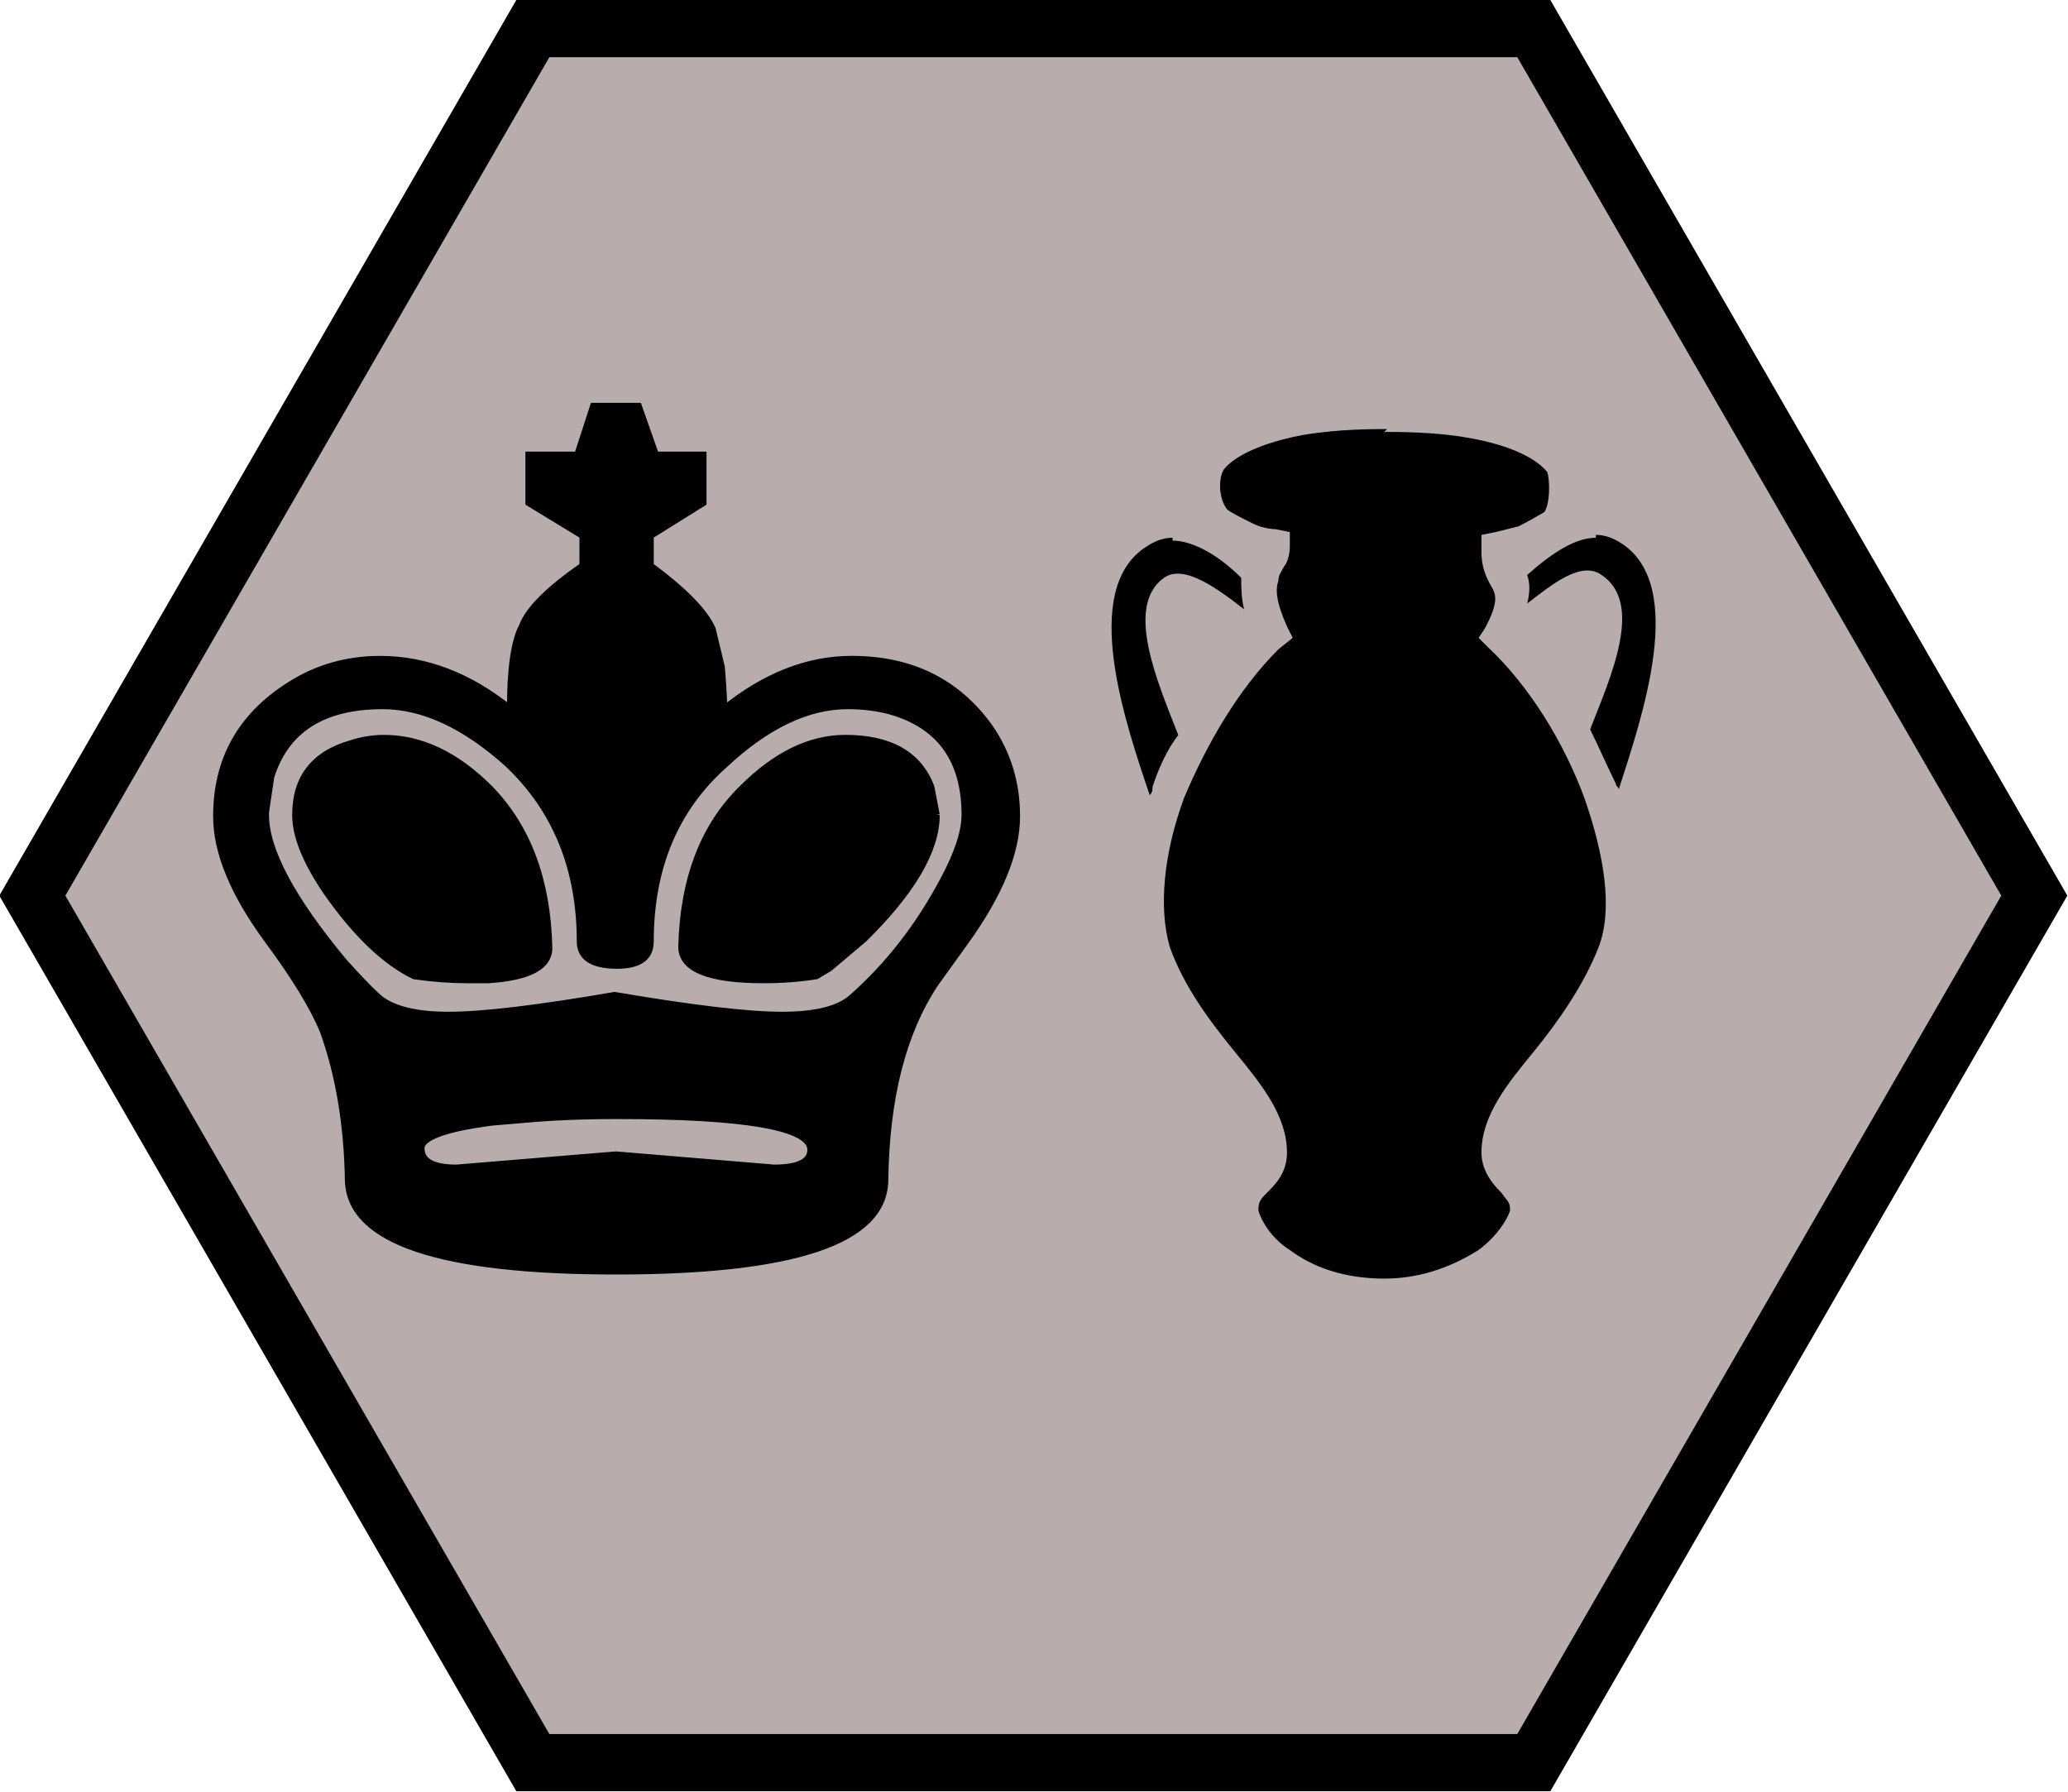
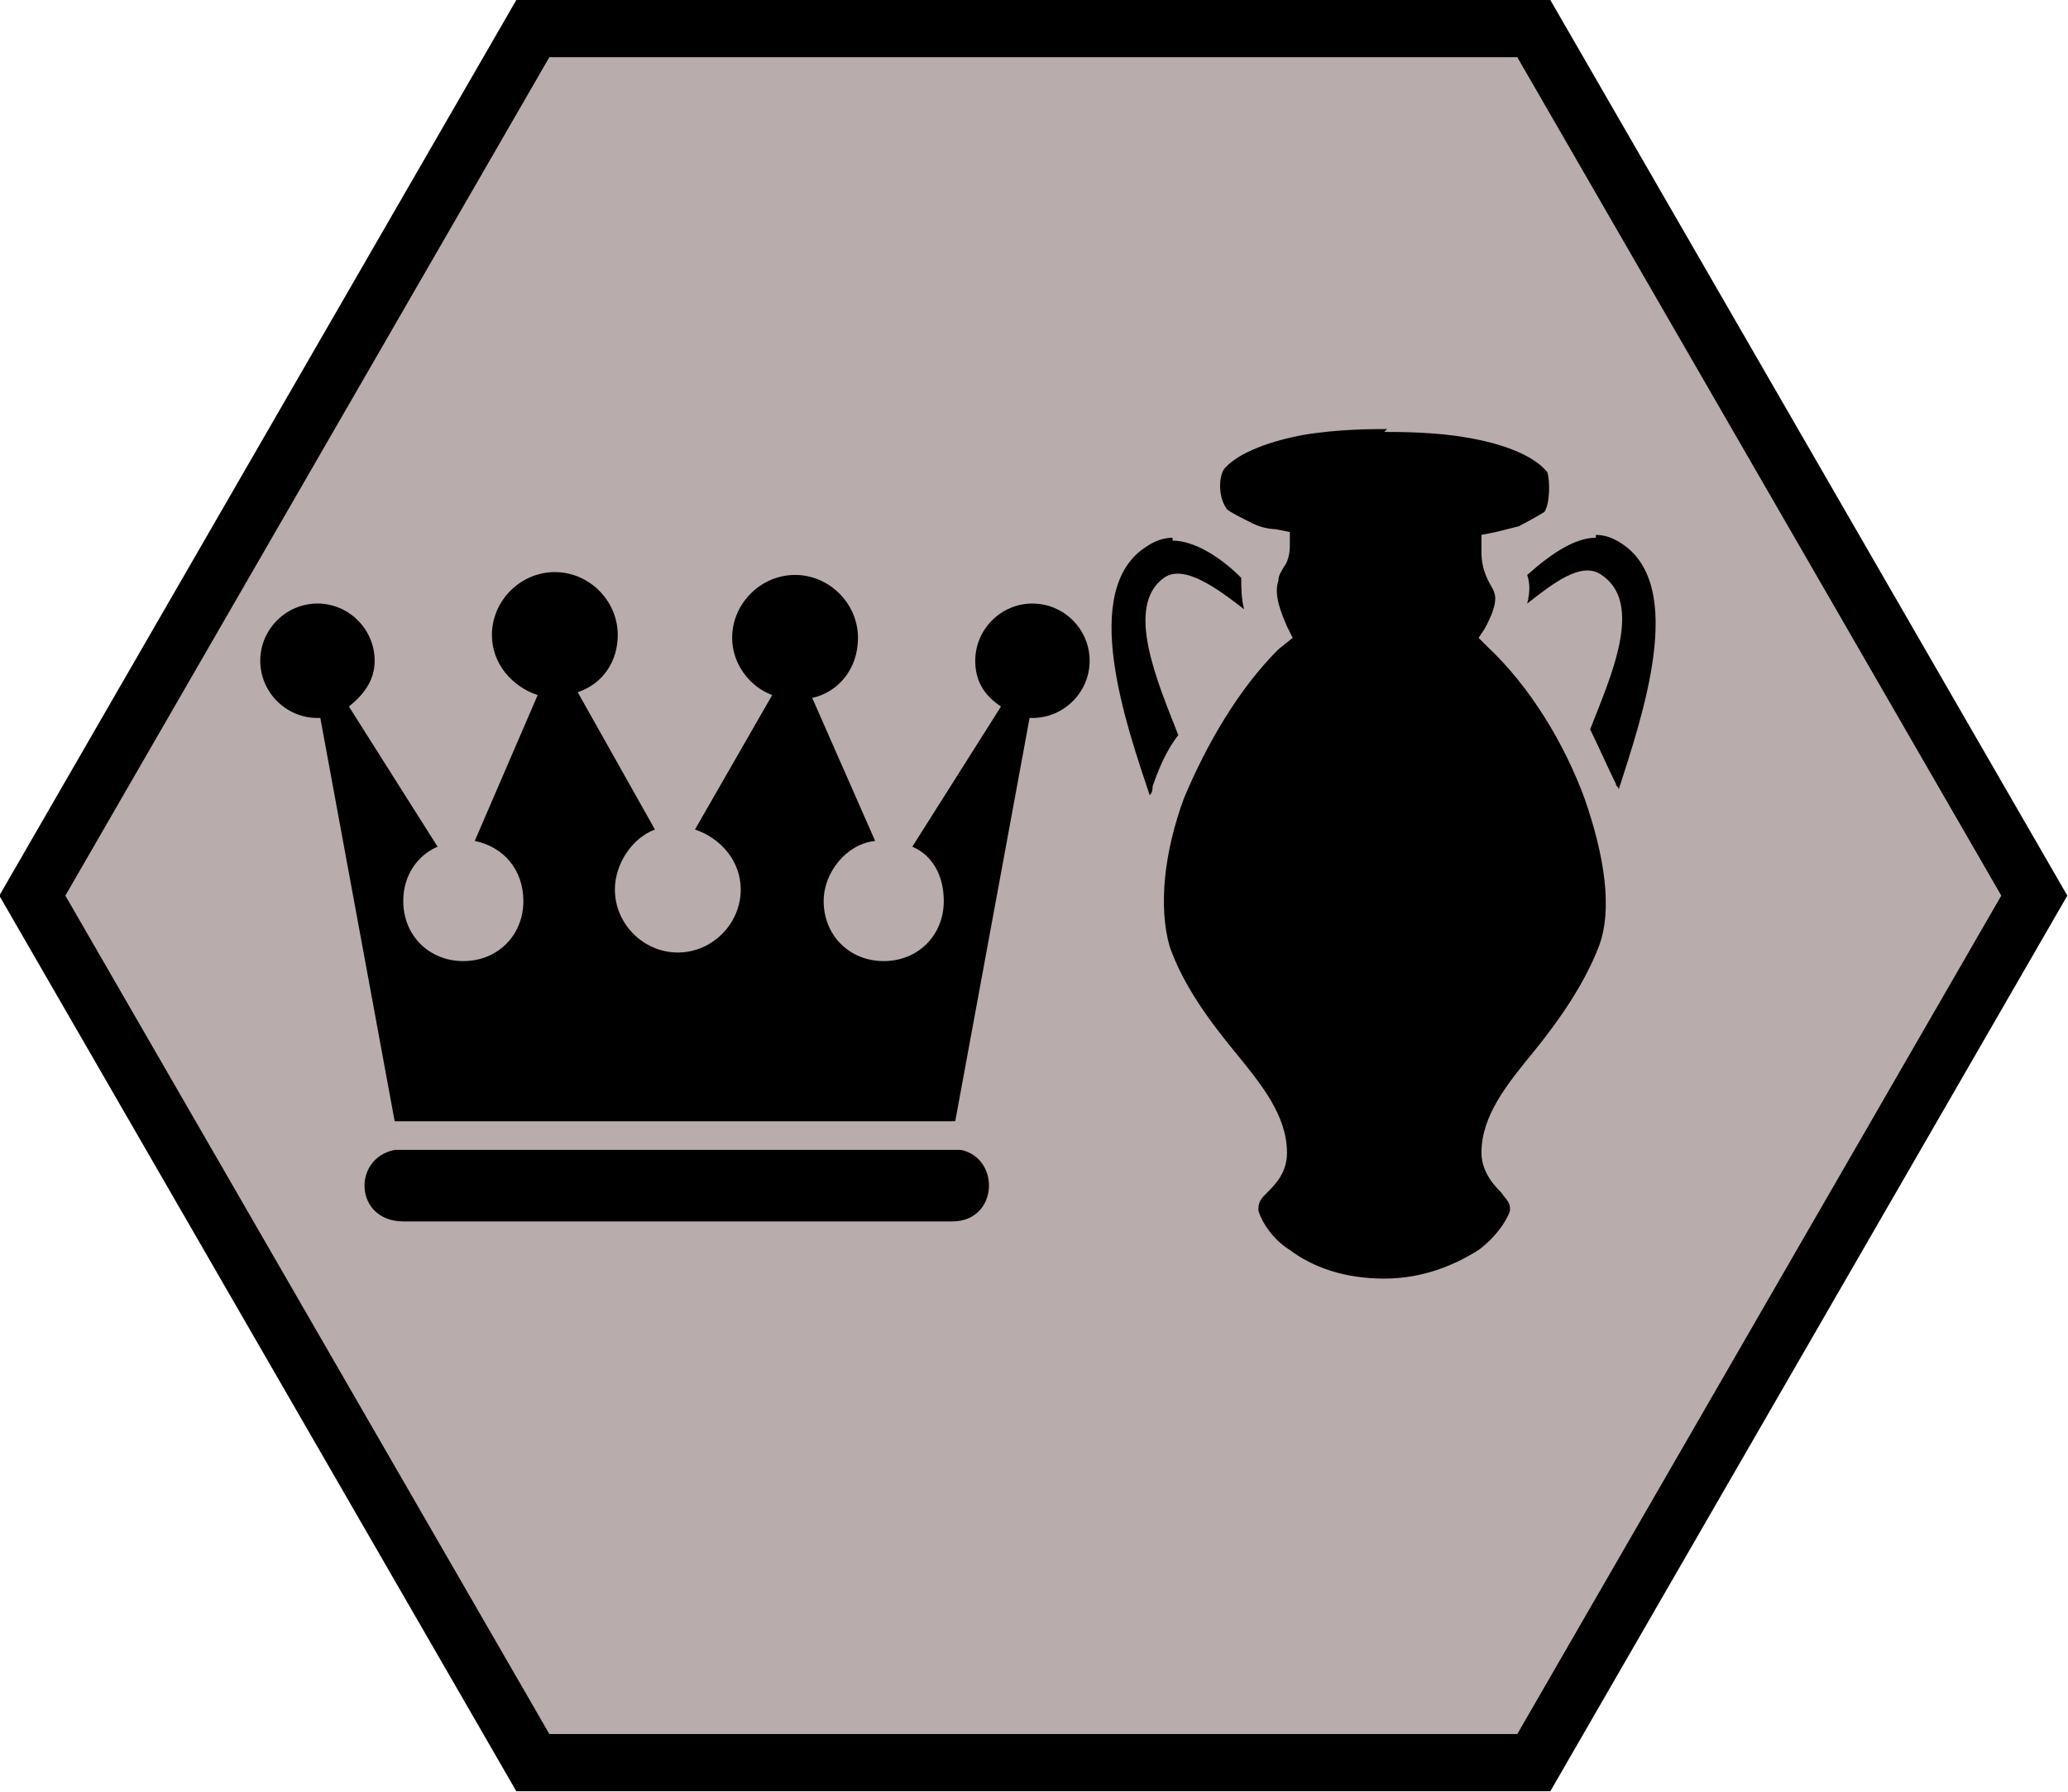
<svg xmlns="http://www.w3.org/2000/svg" height="62.622px" width="72.309px" viewbox="0 0 72.309 62.622">
  <polygon style="fill:#b8acac;stroke:#000000;stroke-width:2px" points="71.131,31.311 53.631,61.622 18.631,61.622 1.131,31.311 18.631,1.000 53.631,1.000" />
-   <path style="fill:#000000;stroke:#000000;stroke-width:0.25px" d="m 22.733,32.915 c 0,0.550 -0.382,0.828 -1.153,0.828 -0.856,0 -1.288,-0.278 -1.288,-0.828 0,-2.551 -0.846,-4.625 -2.534,-6.220 -1.505,-1.352 -2.964,-2.027 -4.377,-2.027 -2.088,0 -3.394,0.828 -3.916,2.487 l -0.184,1.242 v 0.093 c 0,1.228 0.906,2.933 2.718,5.114 0.491,0.553 0.906,0.985 1.244,1.292 0.491,0.400 1.305,0.600 2.442,0.600 1.198,0 3.133,-0.232 5.806,-0.692 2.701,0.460 4.653,0.692 5.849,0.692 1.167,0 1.981,-0.200 2.441,-0.600 1.292,-1.138 2.365,-2.519 3.226,-4.147 0.492,-0.921 0.739,-1.674 0.739,-2.259 0,-1.934 -0.878,-3.147 -2.626,-3.640 -0.460,-0.121 -0.953,-0.182 -1.474,-0.182 -1.413,0 -2.858,0.689 -4.332,2.073 -1.720,1.534 -2.580,3.593 -2.580,6.174 m 9.999,-4.425 c 0,1.228 -0.846,2.673 -2.534,4.332 l -1.199,1.013 -0.460,0.275 c -0.585,0.093 -1.199,0.139 -1.841,0.139 -1.906,0 -2.858,-0.385 -2.858,-1.153 0.061,-2.366 0.767,-4.207 2.120,-5.528 1.167,-1.167 2.366,-1.752 3.593,-1.752 1.567,0 2.566,0.571 2.994,1.706 l 0.186,0.967 M 28.354,40.192 c 0,-0.796 -2.255,-1.195 -6.773,-1.195 -1.228,0 -2.316,0.046 -3.269,0.136 l -1.106,0.093 c -1.658,0.214 -2.488,0.525 -2.488,0.921 0,0.464 0.415,0.692 1.244,0.692 l 5.576,-0.460 5.528,0.460 c 0.860,0 1.288,-0.214 1.288,-0.646 m 2.580,1.106 c -0.061,2.088 -3.194,3.133 -9.396,3.133 -6.144,0 -9.261,-1.046 -9.353,-3.133 -0.030,-1.966 -0.323,-3.715 -0.875,-5.253 C 10.971,35.217 10.326,34.157 9.374,32.869 8.176,31.242 7.577,29.797 7.577,28.537 c 0,-1.966 0.844,-3.486 2.534,-4.561 0.952,-0.614 2.012,-0.921 3.179,-0.921,1.597,0 3.117,0.584 4.561,1.749 0,-1.411 0.138,-2.378 0.415,-2.901 0.215,-0.584 0.921,-1.290 2.120,-2.119 v -1.060 l -1.890,-1.152 v -1.658 h 1.704 l 0.553,-1.705 h 1.567 l 0.600,1.705 h 1.659 v 1.658 l -1.845,1.152 v 1.059 c 1.167,0.860 1.891,1.597 2.166,2.211 l 0.321,1.336 c 0.032,0.369 0.064,0.860 0.093,1.473 1.445,-1.165 2.933,-1.749 4.468,-1.749 2.059,0 3.658,0.783 4.793,2.349 0.646,0.921 0.967,1.967 0.967,3.133 0,1.260 -0.600,2.719 -1.795,4.379 l -1.060,1.474 c -1.138,1.720 -1.720,4.022 -1.752,6.909 M 10.341,28.490 c 0,-1.288 0.645,-2.120 1.935,-2.487 0.369,-0.121 0.752,-0.186 1.152,-0.186 1.290,0 2.519,0.585 3.686,1.752 1.321,1.352 2.012,3.194 2.073,5.528 0.032,0.678 -0.675,1.060 -2.119,1.153 H 16.377 c -0.614,0 -1.244,-0.046 -1.889,-0.139 -1.014,-0.489 -2.027,-1.460 -3.041,-2.901 -0.737,-1.074 -1.106,-1.981 -1.106,-2.719" />
+   <path style="fill:#000000;stroke:none" d="m 19.4,20.0 c -1.2,0 -2.2,1.0 -2.2,2.2 0,1.0 0.7,1.8 1.6,2.1 l -2.2,5.1 c 1.0,0.2 1.7,1.0 1.7,2.1 0,1.2 -0.9,2.1 -2.1,2.1 -1.2,0 -2.1,-0.9 -2.1,-2.1 0,-0.9 0.5,-1.6 1.2,-1.9 l -3.1,-4.9 c 0.5,-0.4 0.9,-0.9 0.9,-1.6 0,-1.1 -0.9,-2.0 -2.0,-2.0 -1.1,0 -2.0,0.9 -2.0,2.0 0,1.1 0.9,2.0 2.0,2.0 0.1,0 0.1,0 0.1,0 l 2.6,14.1 h 19.6 l 2.6,-14.1 c 0.1,0 0.1,0 0.1,0 1.1,0 2.0,-0.9 2.0,-2.0 0,-1.1 -0.9,-2.0 -2.0,-2.0 -1.1,0 -2.0,0.9 -2.0,2.0 0,0.7 0.3,1.2 0.9,1.6 l -3.1,4.9 c 0.7,0.3 1.1,1.0 1.1,1.9 0,1.2 -0.9,2.1 -2.1,2.1 -1.2,0 -2.1,-0.9 -2.1,-2.1 0,-1.0 0.8,-2.0 1.8,-2.1 l -2.2,-5.0 c 0.9,-0.2 1.6,-1.0 1.6,-2.1 0,-1.2 -1.0,-2.2 -2.2,-2.2 -1.2,0 -2.2,1.0 -2.2,2.2 0,0.9 0.6,1.7 1.4,2.0 l -2.7,4.7 c 0.9,0.3 1.6,1.1 1.6,2.1 0,1.2 -1.0,2.2 -2.2,2.2 -1.2,0 -2.2,-1.0 -2.2,-2.2 0,-0.9 0.6,-1.8 1.4,-2.1 l -2.7,-4.8 c 0.9,-0.3 1.4,-1.1 1.4,-2.0 0,-1.2 -1.0,-2.2 -2.2,-2.2 z m -5.6,20.2 c -1.5,0.3 -1.4,2.5 0.3,2.5 h 0.4 v 0 h 18.3 v 0 h 0.5 c 1.6,0 1.7,-2.2 0.3,-2.5 h -19.9 z" />
  <path style="fill:#000000;stroke:none" d="m 48.5,15.0 c -0.5,0 -1.7,0 -2.9,0.2 -1.1,0.2 -2.3,0.6 -2.8,1.2 -0.2,0.3 -0.2,1.0 0.1,1.4 0.1,0.1 0.5,0.3 0.9,0.5 0.4,0.2 0.8,0.2 0.8,0.2 l 0.5,0.1 v 0.5 c 0,0.3 -0.1,0.6 -0.2,0.7 -0.1,0.2 -0.2,0.3 -0.2,0.5 -0.1,0.3 -0.1,0.7 0.3,1.6 l 0.2,0.4 -0.5,0.4 c -1.4,1.4 -2.5,3.3 -3.3,5.2 -0.7,1.9 -0.9,3.8 -0.5,5.2 0.5,1.4 1.4,2.6 2.3,3.7 0.9,1.1 1.8,2.2 1.8,3.5 0,0.7 -0.4,1.1 -0.7,1.4 -0.2,0.2 -0.3,0.3 -0.3,0.6 0,0.1 0.3,0.9 1.1,1.4 0.8,0.6 1.9,1.0 3.3,1.0 1.4,0 2.5,-0.5 3.3,-1.0 0.8,-0.6 1.1,-1.3 1.1,-1.4 0,-0.3 -0.1,-0.3 -0.3,-0.6 -0.2,-0.2 -0.7,-0.7 -0.7,-1.4 0,-1.3 0.9,-2.4 1.8,-3.5 0.9,-1.1 1.8,-2.4 2.3,-3.7 0.5,-1.3 0.2,-3.2 -0.5,-5.2 -0.7,-1.9 -1.9,-3.9 -3.4,-5.3 l -0.3,-0.3 0.2,-0.3 c 0.5,-0.9 0.4,-1.2 0.3,-1.4 -0.1,-0.2 -0.4,-0.6 -0.4,-1.3 V 18.7 l 0.5,-0.1 c 0,0 0.4,-0.1 0.8,-0.2 0.4,-0.2 0.9,-0.5 0.9,-0.5 0.2,-0.3 0.2,-1.1 0.1,-1.4 -0.5,-0.6 -1.6,-1.0 -2.8,-1.2 -1.1,-0.2 -2.4,-0.2 -2.9,-0.2 z m -7.5,3.8 c -0.3,0 -0.6,0.1 -0.9,0.3 -2.4,1.5 -0.7,6.3 0.1,8.7 0.1,-0.1 0.1,-0.2 0.1,-0.3 0.2,-0.6 0.5,-1.3 0.9,-1.8 -0.7,-1.8 -1.9,-4.5 -0.5,-5.5 0.7,-0.5 1.9,0.4 2.8,1.1 -0.1,-0.4 -0.1,-0.8 -0.1,-1.1 -0.8,-0.8 -1.7,-1.3 -2.4,-1.3 z m 14.8,0 c -0.7,0 -1.5,0.5 -2.4,1.3 0.1,0.3 0.1,0.6 0,1.0 0.9,-0.7 1.9,-1.5 2.6,-1.0 1.5,1.0 0.3,3.6 -0.4,5.4 0.3,0.6 0.6,1.3 0.9,1.9 0,0.1 0.1,0.1 0.1,0.2 0.8,-2.5 2.4,-7.1 0.1,-8.6 -0.3,-0.2 -0.6,-0.3 -0.9,-0.3 z" />
</svg>
